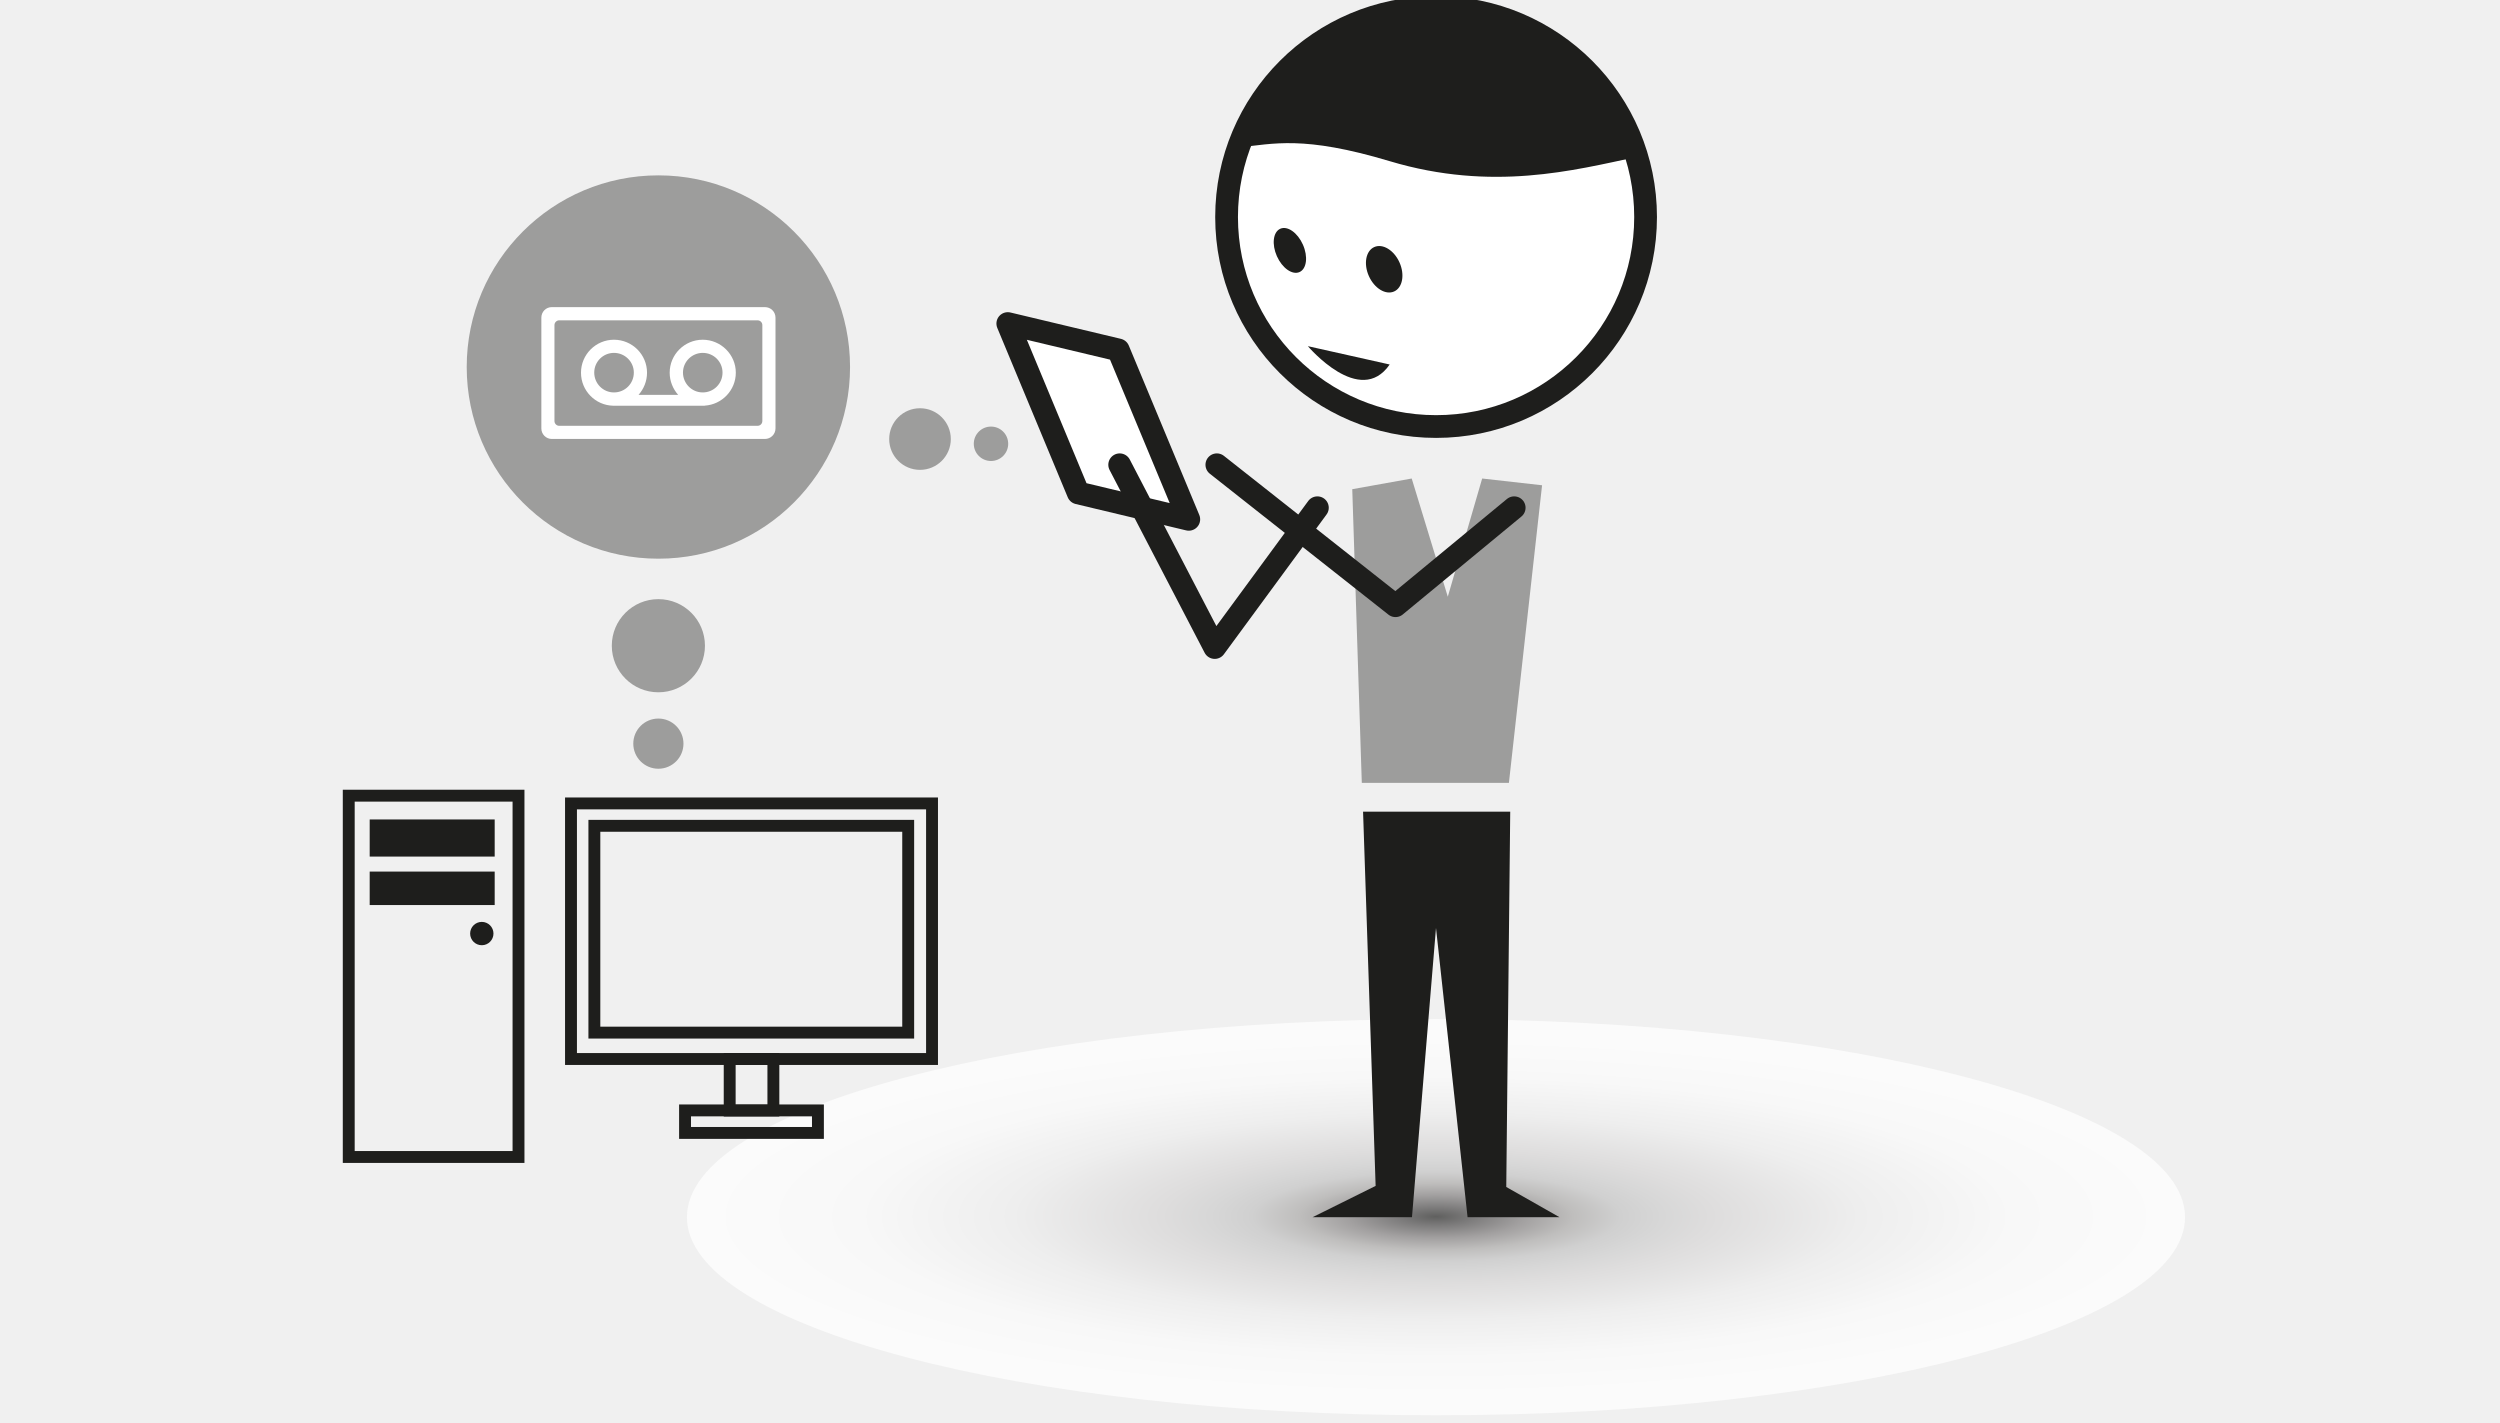
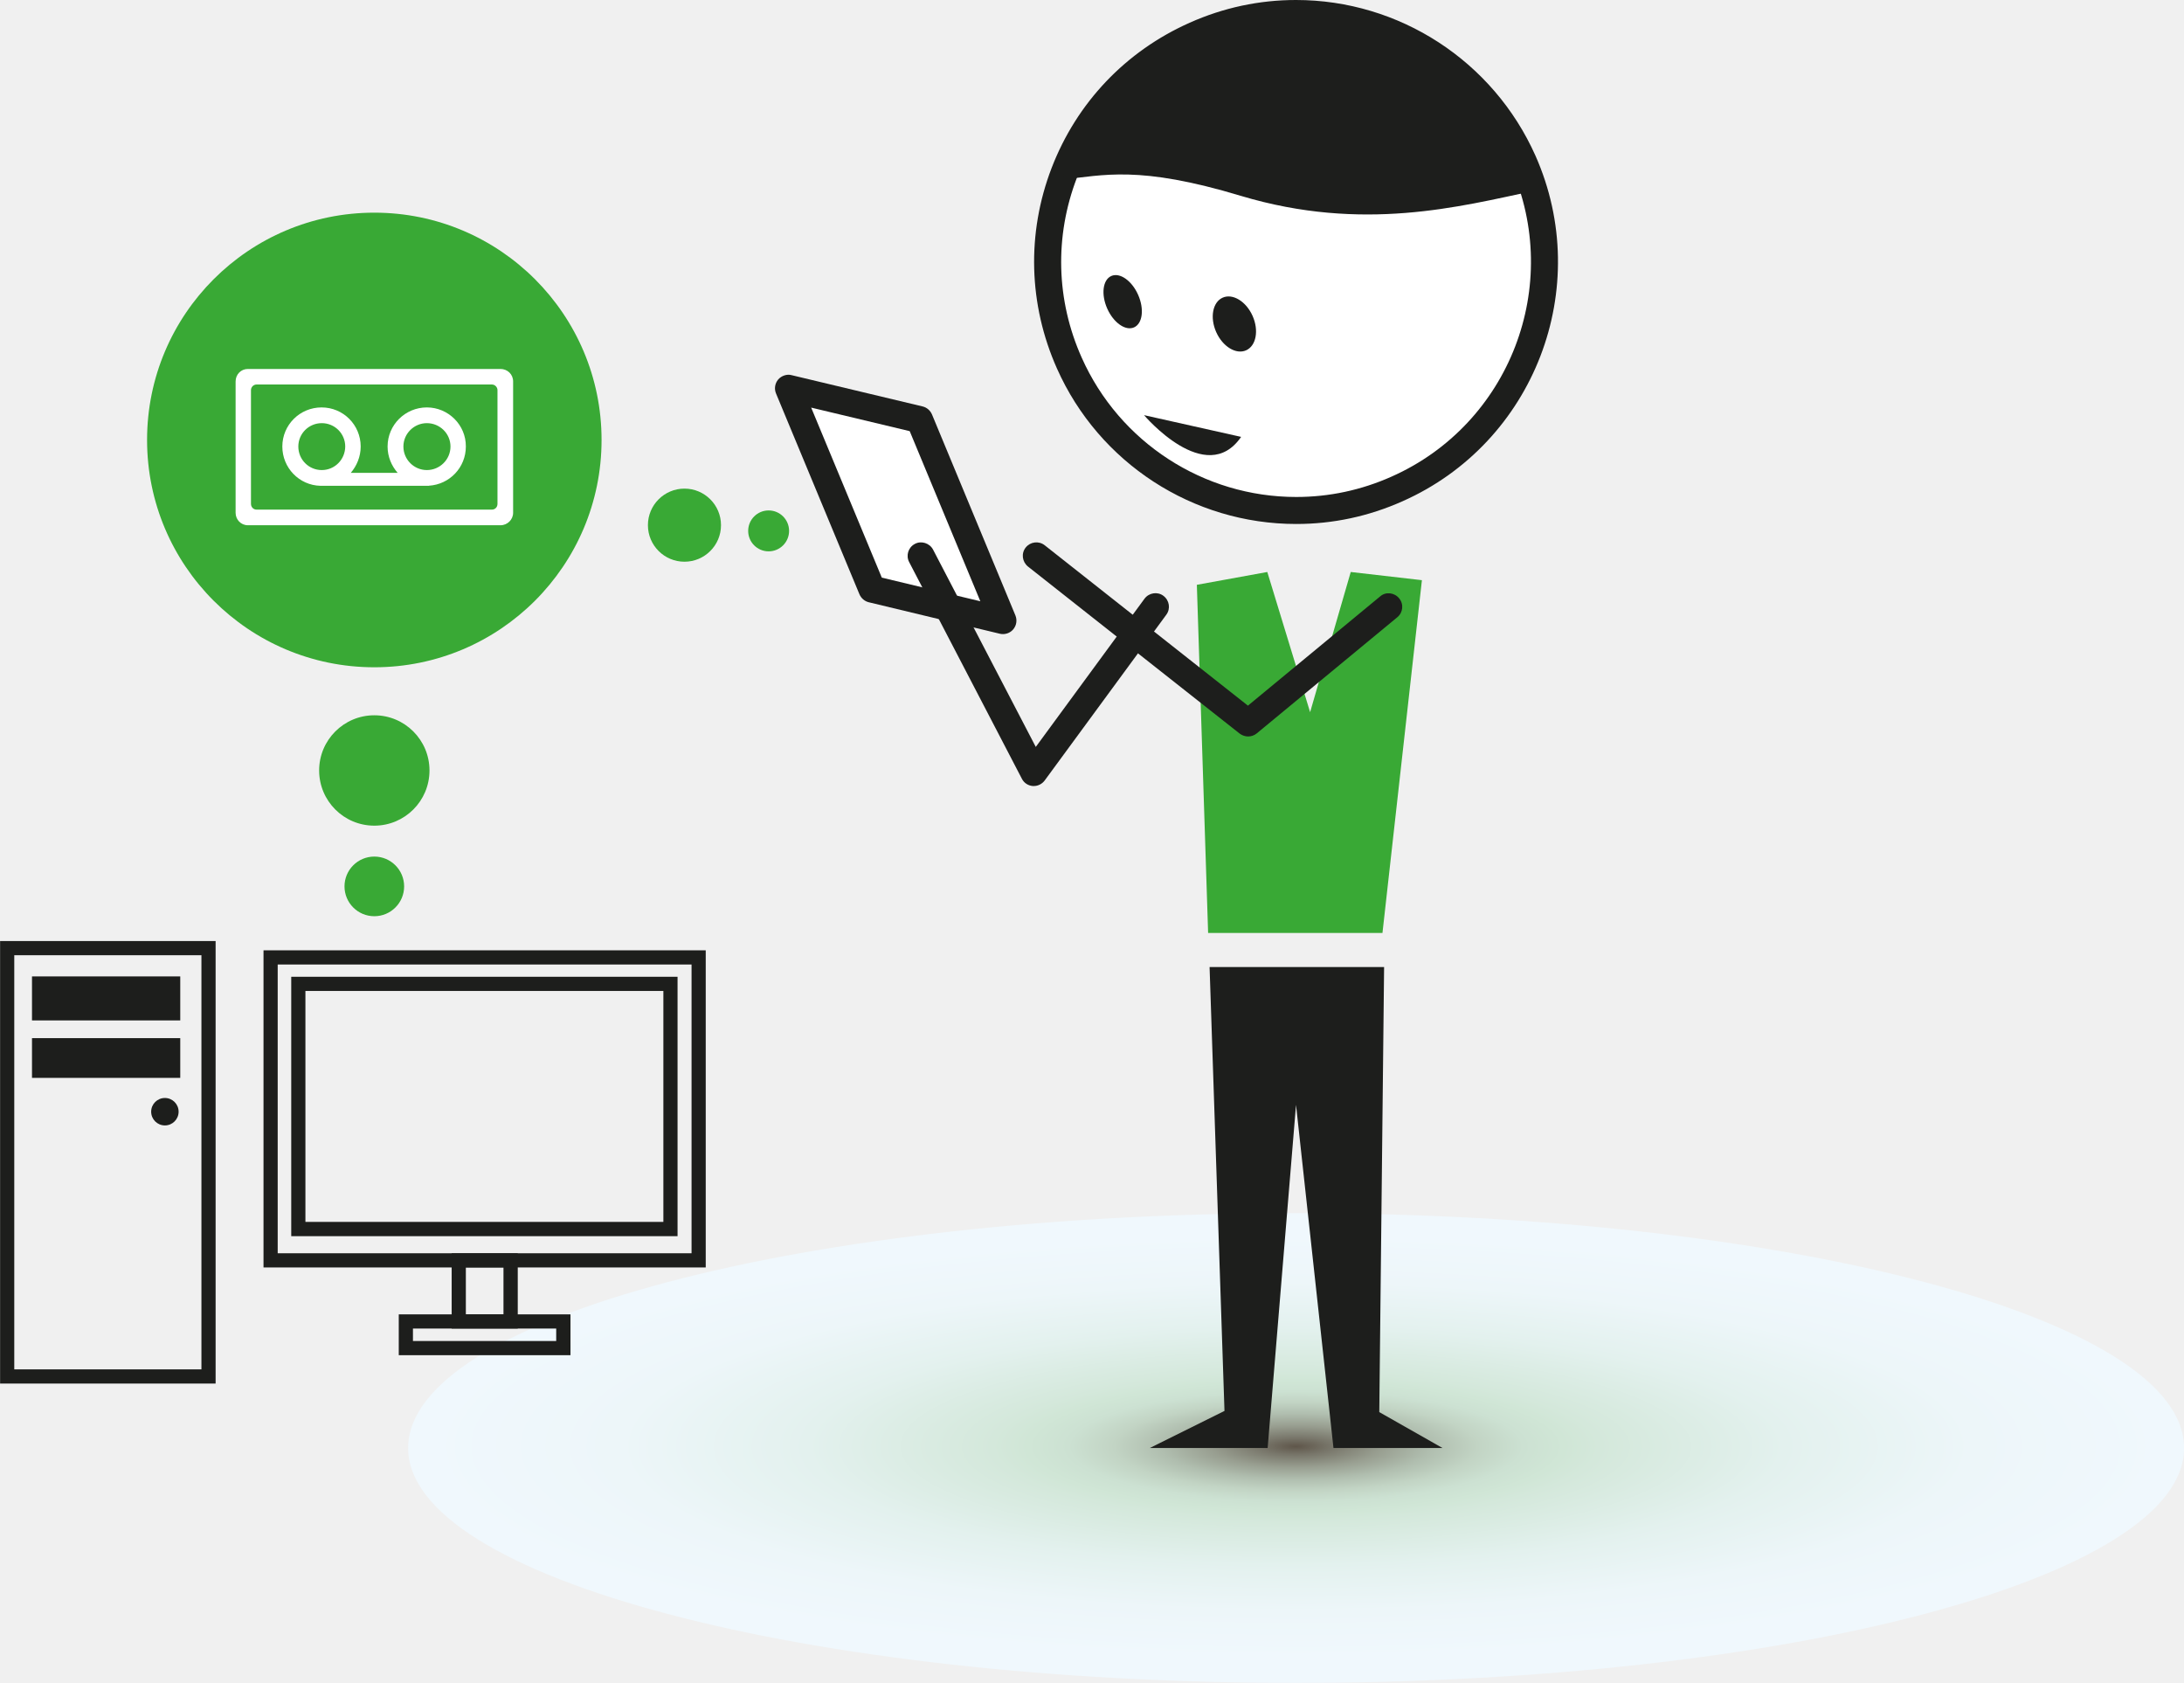
- <svg xmlns="http://www.w3.org/2000/svg" version="1.1" id="Layer_1" x="0px" y="0px" width="55.5px" height="31.584px" viewBox="0 0 55.5 31.584" enable-background="new 0 0 55.5 31.584" xml:space="preserve">
+ <svg xmlns="http://www.w3.org/2000/svg" version="1.1" id="Layer_1" x="0px" y="0px" width="24.027px" height="18.509px" viewBox="14.771 6.665 24.027 18.509" enable-background="new 14.771 6.665 24.027 18.509" xml:space="preserve">
  <g>
-     <radialGradient id="SVGID_1_" cx="-49.556" cy="5181.577" r="39.94" gradientTransform="matrix(0.4097 0 0 0.0996 52.1816 -489.0789)" gradientUnits="userSpaceOnUse">
-       <stop offset="0" style="stop-color:#60605F" />
-       <stop offset="0.051" style="stop-color:#7D7C7C" />
-       <stop offset="0.119" style="stop-color:#A2A0A0" />
-       <stop offset="0.186" style="stop-color:#BFBEBD" />
-       <stop offset="0.25" style="stop-color:#D0D0D0" />
-       <stop offset="0.307" style="stop-color:#D7D7D7" />
-       <stop offset="0.373" style="stop-color:#DEDDDD" />
-       <stop offset="0.575" style="stop-color:#EEEEEE" />
-       <stop offset="0.783" style="stop-color:#F8F8F8" />
-       <stop offset="1" style="stop-color:#FBFBFB" />
+     <radialGradient id="SVGID_1_" cx="-1193.036" cy="-462.871" r="23.462" gradientTransform="matrix(0.4097 0 0 0.0996 517.8171 68.6756)" gradientUnits="userSpaceOnUse">
+       <stop offset="0" style="stop-color:#5F564A" />
+       <stop offset="0.04" style="stop-color:#78766A" />
+       <stop offset="0.097" style="stop-color:#989E90" />
+       <stop offset="0.154" style="stop-color:#B0BEAF" />
+       <stop offset="0.208" style="stop-color:#C2D4C4" />
+       <stop offset="0.26" style="stop-color:#CCE1D2" />
+       <stop offset="0.307" style="stop-color:#D0E6D6" />
+       <stop offset="0.347" style="stop-color:#D4E8DB" />
+       <stop offset="0.558" style="stop-color:#E3F1EE" />
+       <stop offset="0.774" style="stop-color:#EDF6F9" />
+       <stop offset="1" style="stop-color:#F0F8FD" />
    </radialGradient>
-     <ellipse fill="url(#SVGID_1_)" cx="31.879" cy="27.022" rx="16.629" ry="4.397" />
+     <ellipse fill="url(#SVGID_1_)" cx="29.03" cy="22.591" rx="9.769" ry="2.583" />
    <g>
      <g>
        <g>
-           <rect x="12.676" y="17.836" fill="none" stroke="#1E1E1C" stroke-width="0.264" stroke-miterlimit="10" width="8.015" height="5.674" />
-           <rect x="7.742" y="17.664" fill="none" stroke="#1E1E1C" stroke-width="0.264" stroke-miterlimit="10" width="3.769" height="8.021" />
-           <rect x="16.199" y="23.51" fill="none" stroke="#1E1E1C" stroke-width="0.264" stroke-miterlimit="10" width="0.97" height="1.144" />
-           <rect x="15.208" y="24.651" fill="none" stroke="#1E1E1C" stroke-width="0.264" stroke-miterlimit="10" width="2.95" height="0.5" />
-           <rect x="13.195" y="18.333" fill="none" stroke="#1E1E1C" stroke-width="0.264" stroke-miterlimit="10" width="6.967" height="4.591" />
-           <rect x="8.207" y="18.192" fill="#1E1E1C" width="2.775" height="0.824" />
-           <rect x="8.207" y="19.349" fill="#1E1E1C" width="2.775" height="0.743" />
-           <circle fill="#1E1E1C" cx="10.696" cy="20.725" r="0.259" />
+           <path fill="#1D1E1C" d="M22.535,20.605H17.67v-3.488h4.865V20.605z M17.826,20.449h4.553v-3.176h-4.553V20.449z" />
+           <path fill="#1D1E1C" d="M17.143,21.882h-2.371v-4.867h2.371V21.882z M14.928,21.726h2.059v-4.555h-2.059V21.726z" />
+           <path fill="#1D1E1C" d="M20.467,21.277H19.74v-0.828h0.727V21.277z M19.896,21.121h0.414v-0.516h-0.414V21.121z" />
+           <path fill="#1D1E1C" d="M21.047,21.57h-1.889v-0.449h1.889V21.57z M19.314,21.414h1.576v-0.137h-1.576V21.414z" />
+           <path fill="#1D1E1C" d="M22.225,20.261h-4.25v-2.853h4.25V20.261z M18.131,20.104h3.938v-2.54h-3.938V20.104z" />
+           <rect x="15.123" y="17.404" fill="#1D1E1C" width="1.631" height="0.484" />
+           <rect x="15.123" y="18.083" fill="#1D1E1C" width="1.631" height="0.437" />
+           <circle fill="#1D1E1C" cx="16.585" cy="18.892" r="0.151" />
        </g>
        <g>
-           <circle fill="#FFFFFF" stroke="#1E1E1C" stroke-width="0.505" stroke-linecap="round" stroke-linejoin="round" stroke-miterlimit="10" cx="31.881" cy="4.818" r="4.651" />
-           <path fill="#1E1E1C" d="M27.492,3.273c0.533-1.423,1.604-2.309,2.498-2.705c2.346-1.045,5.096,0.012,6.141,2.36      c0.082,0.183,0.145,0.368,0.201,0.557c-1.379,0.292-3.201,0.776-5.48,0.093C28.926,3.001,28.275,3.194,27.492,3.273z" />
-           <ellipse transform="matrix(0.9139 -0.406 0.406 0.9139 0.2092 12.1044)" fill="#1E1E1C" cx="28.635" cy="5.559" rx="0.316" ry="0.526" />
-           <ellipse transform="matrix(0.9128 -0.4085 0.4085 0.9128 0.238 13.0724)" fill="#1E1E1C" cx="30.728" cy="5.979" rx="0.372" ry="0.54" />
-           <path fill="#1E1E1C" d="M29.035,7.685c0,0,1.154,1.368,1.816,0.407" />
-           <polygon fill="#FFFFFF" stroke="#1E1E1C" stroke-width="0.505" stroke-linecap="round" stroke-linejoin="round" stroke-miterlimit="10" points="      23.937,10.943 26.391,11.529 24.826,7.768 22.373,7.183     " />
-           <polyline fill="none" stroke="#1E1E1C" stroke-width="0.505" stroke-linecap="round" stroke-linejoin="round" stroke-miterlimit="10" points="      24.857,10.318 26.967,14.375 29.246,11.272     " />
-           <polygon fill="#9D9D9C" points="30.02,10.86 31.34,10.623 32.141,13.247 32.904,10.623 34.234,10.773 33.498,17.379       30.232,17.379     " />
-           <polygon fill="#1E1E1C" points="34.621,27.022 32.58,27.022 31.879,20.601 31.346,27.022 29.139,27.022 30.539,26.327       30.26,18.019 33.527,18.019 33.439,26.351     " />
          <g>
-             <polyline fill="none" stroke="#1E1E1C" stroke-width="0.505" stroke-linecap="round" stroke-linejoin="round" points="       27.014,10.318 30.98,13.447 33.615,11.272      " />
+             <circle fill="#FFFFFF" cx="29.031" cy="9.547" r="2.732" />
+             <path fill="#1D1E1C" d="M29.031,12.428c-1.137,0-2.17-0.671-2.632-1.71c-0.313-0.703-0.335-1.486-0.059-2.205       c0.276-0.718,0.815-1.285,1.519-1.598c0.372-0.166,0.766-0.25,1.17-0.25c1.137,0,2.17,0.672,2.634,1.712       c0.645,1.453-0.012,3.158-1.462,3.801C29.829,12.344,29.436,12.428,29.031,12.428z M29.029,6.963       c-0.362,0-0.715,0.075-1.049,0.224c-0.631,0.28-1.114,0.789-1.362,1.434c-0.247,0.644-0.229,1.346,0.053,1.977       c0.415,0.932,1.341,1.533,2.36,1.533c0.362,0,0.715-0.075,1.049-0.224c1.301-0.577,1.889-2.105,1.312-3.408       C30.976,7.565,30.048,6.963,29.029,6.963z" />
          </g>
+           <path fill="#1D1E1C" d="M26.453,8.64c0.312-0.835,0.941-1.356,1.467-1.589c1.379-0.613,2.992,0.007,3.607,1.387      c0.049,0.106,0.086,0.216,0.119,0.326c-0.811,0.172-1.881,0.457-3.221,0.056C27.295,8.479,26.912,8.594,26.453,8.64z" />
+           <ellipse transform="matrix(-0.9145 0.4047 -0.4047 -0.9145 55.9656 8.1349)" fill="#1D1E1C" cx="27.123" cy="9.982" rx="0.186" ry="0.309" />
+           <ellipse transform="matrix(-0.9132 0.4076 -0.4076 -0.9132 58.4119 8.0119)" fill="#1D1E1C" cx="28.353" cy="10.228" rx="0.219" ry="0.317" />
+           <path fill="#1D1E1C" d="M27.357,11.231c0,0,0.68,0.803,1.068,0.239" />
+           <g>
+             <polygon fill="#FFFFFF" points="24.363,13.145 25.805,13.49 24.887,11.279 23.445,10.936      " />
+             <path fill="#1D1E1C" d="M25.805,13.639c-0.012,0-0.023-0.001-0.035-0.004l-1.441-0.346c-0.046-0.011-0.084-0.044-0.103-0.088       l-0.918-2.209c-0.021-0.051-0.012-0.11,0.024-0.153c0.036-0.042,0.098-0.062,0.147-0.048l1.441,0.344       c0.047,0.011,0.085,0.044,0.104,0.088l0.918,2.211c0.021,0.052,0.012,0.11-0.024,0.153       C25.89,13.62,25.848,13.639,25.805,13.639z M24.472,13.018l1.084,0.26l-0.777-1.871l-1.084-0.259L24.472,13.018z" />
+           </g>
+           <path fill="#1D1E1C" d="M26.145,15.31c-0.004,0-0.008,0-0.012,0c-0.051-0.004-0.097-0.034-0.12-0.08l-1.24-2.383      c-0.038-0.072-0.01-0.162,0.063-0.2c0.07-0.038,0.162-0.009,0.2,0.063l1.13,2.17l1.196-1.63      c0.049-0.066,0.143-0.081,0.208-0.032c0.066,0.049,0.081,0.142,0.032,0.208l-1.338,1.823      C26.236,15.287,26.191,15.31,26.145,15.31z" />
+           <polygon fill="#39A935" points="27.938,13.097 28.713,12.956 29.184,14.498 29.631,12.956 30.414,13.046 29.98,16.926       28.062,16.926     " />
+           <polygon fill="#1D1E1C" points="30.641,22.591 29.441,22.591 29.029,18.817 28.717,22.591 27.42,22.591 28.242,22.183       28.078,17.301 29.998,17.301 29.945,22.196     " />
+           <path fill="#1D1E1C" d="M28.502,14.765c-0.032,0-0.065-0.011-0.092-0.031l-2.33-1.838c-0.064-0.052-0.076-0.145-0.025-0.209      s0.144-0.076,0.209-0.025l2.236,1.764l1.454-1.201c0.062-0.055,0.157-0.043,0.209,0.02c0.053,0.063,0.044,0.157-0.02,0.209      l-1.547,1.278C28.569,14.754,28.535,14.765,28.502,14.765z" />
        </g>
-         <circle fill="#9D9D9C" cx="14.616" cy="8.148" r="4.255" />
+         <circle fill="#39A935" cx="18.889" cy="11.504" r="2.5" />
        <g>
-           <path fill="#FFFFFF" d="M16.98,6.818h-4.73c-0.129,0-0.232,0.104-0.232,0.234v2.459c0,0.129,0.104,0.234,0.232,0.234h4.73      c0.131,0,0.236-0.105,0.236-0.234V7.053C17.216,6.921,17.111,6.818,16.98,6.818z M16.924,9.346c0,0.061-0.048,0.107-0.106,0.107      h-4.404c-0.057,0-0.105-0.047-0.105-0.107V7.216c0-0.057,0.049-0.105,0.105-0.105h4.404c0.059,0,0.106,0.049,0.106,0.105V9.346z      " />
-           <path fill="#FFFFFF" d="M15.601,7.542c-0.406,0-0.734,0.329-0.734,0.732c0,0.189,0.072,0.359,0.188,0.492h-0.879      c0.116-0.133,0.188-0.303,0.188-0.492c0-0.403-0.328-0.732-0.734-0.732c-0.404,0-0.732,0.329-0.732,0.732      c0,0.398,0.316,0.723,0.713,0.733v0.001h2.035V9.005c0.383-0.024,0.689-0.342,0.689-0.732      C16.335,7.871,16.003,7.542,15.601,7.542z M13.63,8.712c-0.242,0-0.438-0.197-0.438-0.441c0-0.24,0.195-0.437,0.438-0.437      c0.243,0,0.441,0.196,0.441,0.437C14.072,8.516,13.874,8.712,13.63,8.712z M15.601,8.712c-0.242,0-0.439-0.197-0.439-0.441      c0-0.24,0.197-0.437,0.439-0.437c0.244,0,0.439,0.196,0.439,0.437C16.041,8.516,15.845,8.712,15.601,8.712z" />
+           <path fill="#FFFFFF" d="M20.277,10.723h-2.779c-0.076,0-0.135,0.06-0.135,0.138v1.444c0,0.075,0.059,0.137,0.135,0.137h2.779      c0.076,0,0.139-0.062,0.139-0.137V10.86C20.416,10.782,20.354,10.723,20.277,10.723z M20.244,12.207      c0,0.036-0.027,0.063-0.061,0.063h-2.59c-0.033,0-0.061-0.027-0.061-0.063v-1.251c0-0.033,0.027-0.062,0.061-0.062h2.59      c0.033,0,0.061,0.029,0.061,0.062V12.207z" />
+           <path fill="#FFFFFF" d="M19.467,11.146c-0.238,0-0.432,0.192-0.432,0.43c0,0.112,0.043,0.212,0.111,0.29h-0.516      c0.066-0.078,0.109-0.178,0.109-0.29c0-0.237-0.191-0.43-0.43-0.43s-0.432,0.192-0.432,0.43c0,0.235,0.186,0.426,0.418,0.432      l0,0h1.195v-0.001c0.227-0.014,0.406-0.2,0.406-0.431C19.898,11.339,19.703,11.146,19.467,11.146z M18.311,11.835      c-0.143,0-0.258-0.115-0.258-0.259c0-0.142,0.115-0.257,0.258-0.257s0.258,0.115,0.258,0.257      C18.568,11.72,18.453,11.835,18.311,11.835z M19.467,11.835c-0.141,0-0.258-0.115-0.258-0.259c0-0.142,0.117-0.257,0.258-0.257      c0.143,0,0.26,0.115,0.26,0.257C19.727,11.72,19.609,11.835,19.467,11.835z" />
        </g>
-         <circle fill="#9D9D9C" cx="20.424" cy="9.747" r="0.684" />
-         <circle fill="#9D9D9C" cx="22" cy="9.852" r="0.382" />
-         <circle fill="#9D9D9C" cx="14.616" cy="14.335" r="1.034" />
-         <circle fill="#9D9D9C" cx="14.616" cy="16.509" r="0.557" />
+         <circle fill="#39A935" cx="22.301" cy="12.441" r="0.402" />
+         <circle fill="#39A935" cx="23.227" cy="12.504" r="0.225" />
+         <circle fill="#39A935" cx="18.889" cy="15.139" r="0.607" />
+         <circle fill="#39A935" cx="18.889" cy="16.414" r="0.328" />
      </g>
    </g>
  </g>
</svg>
